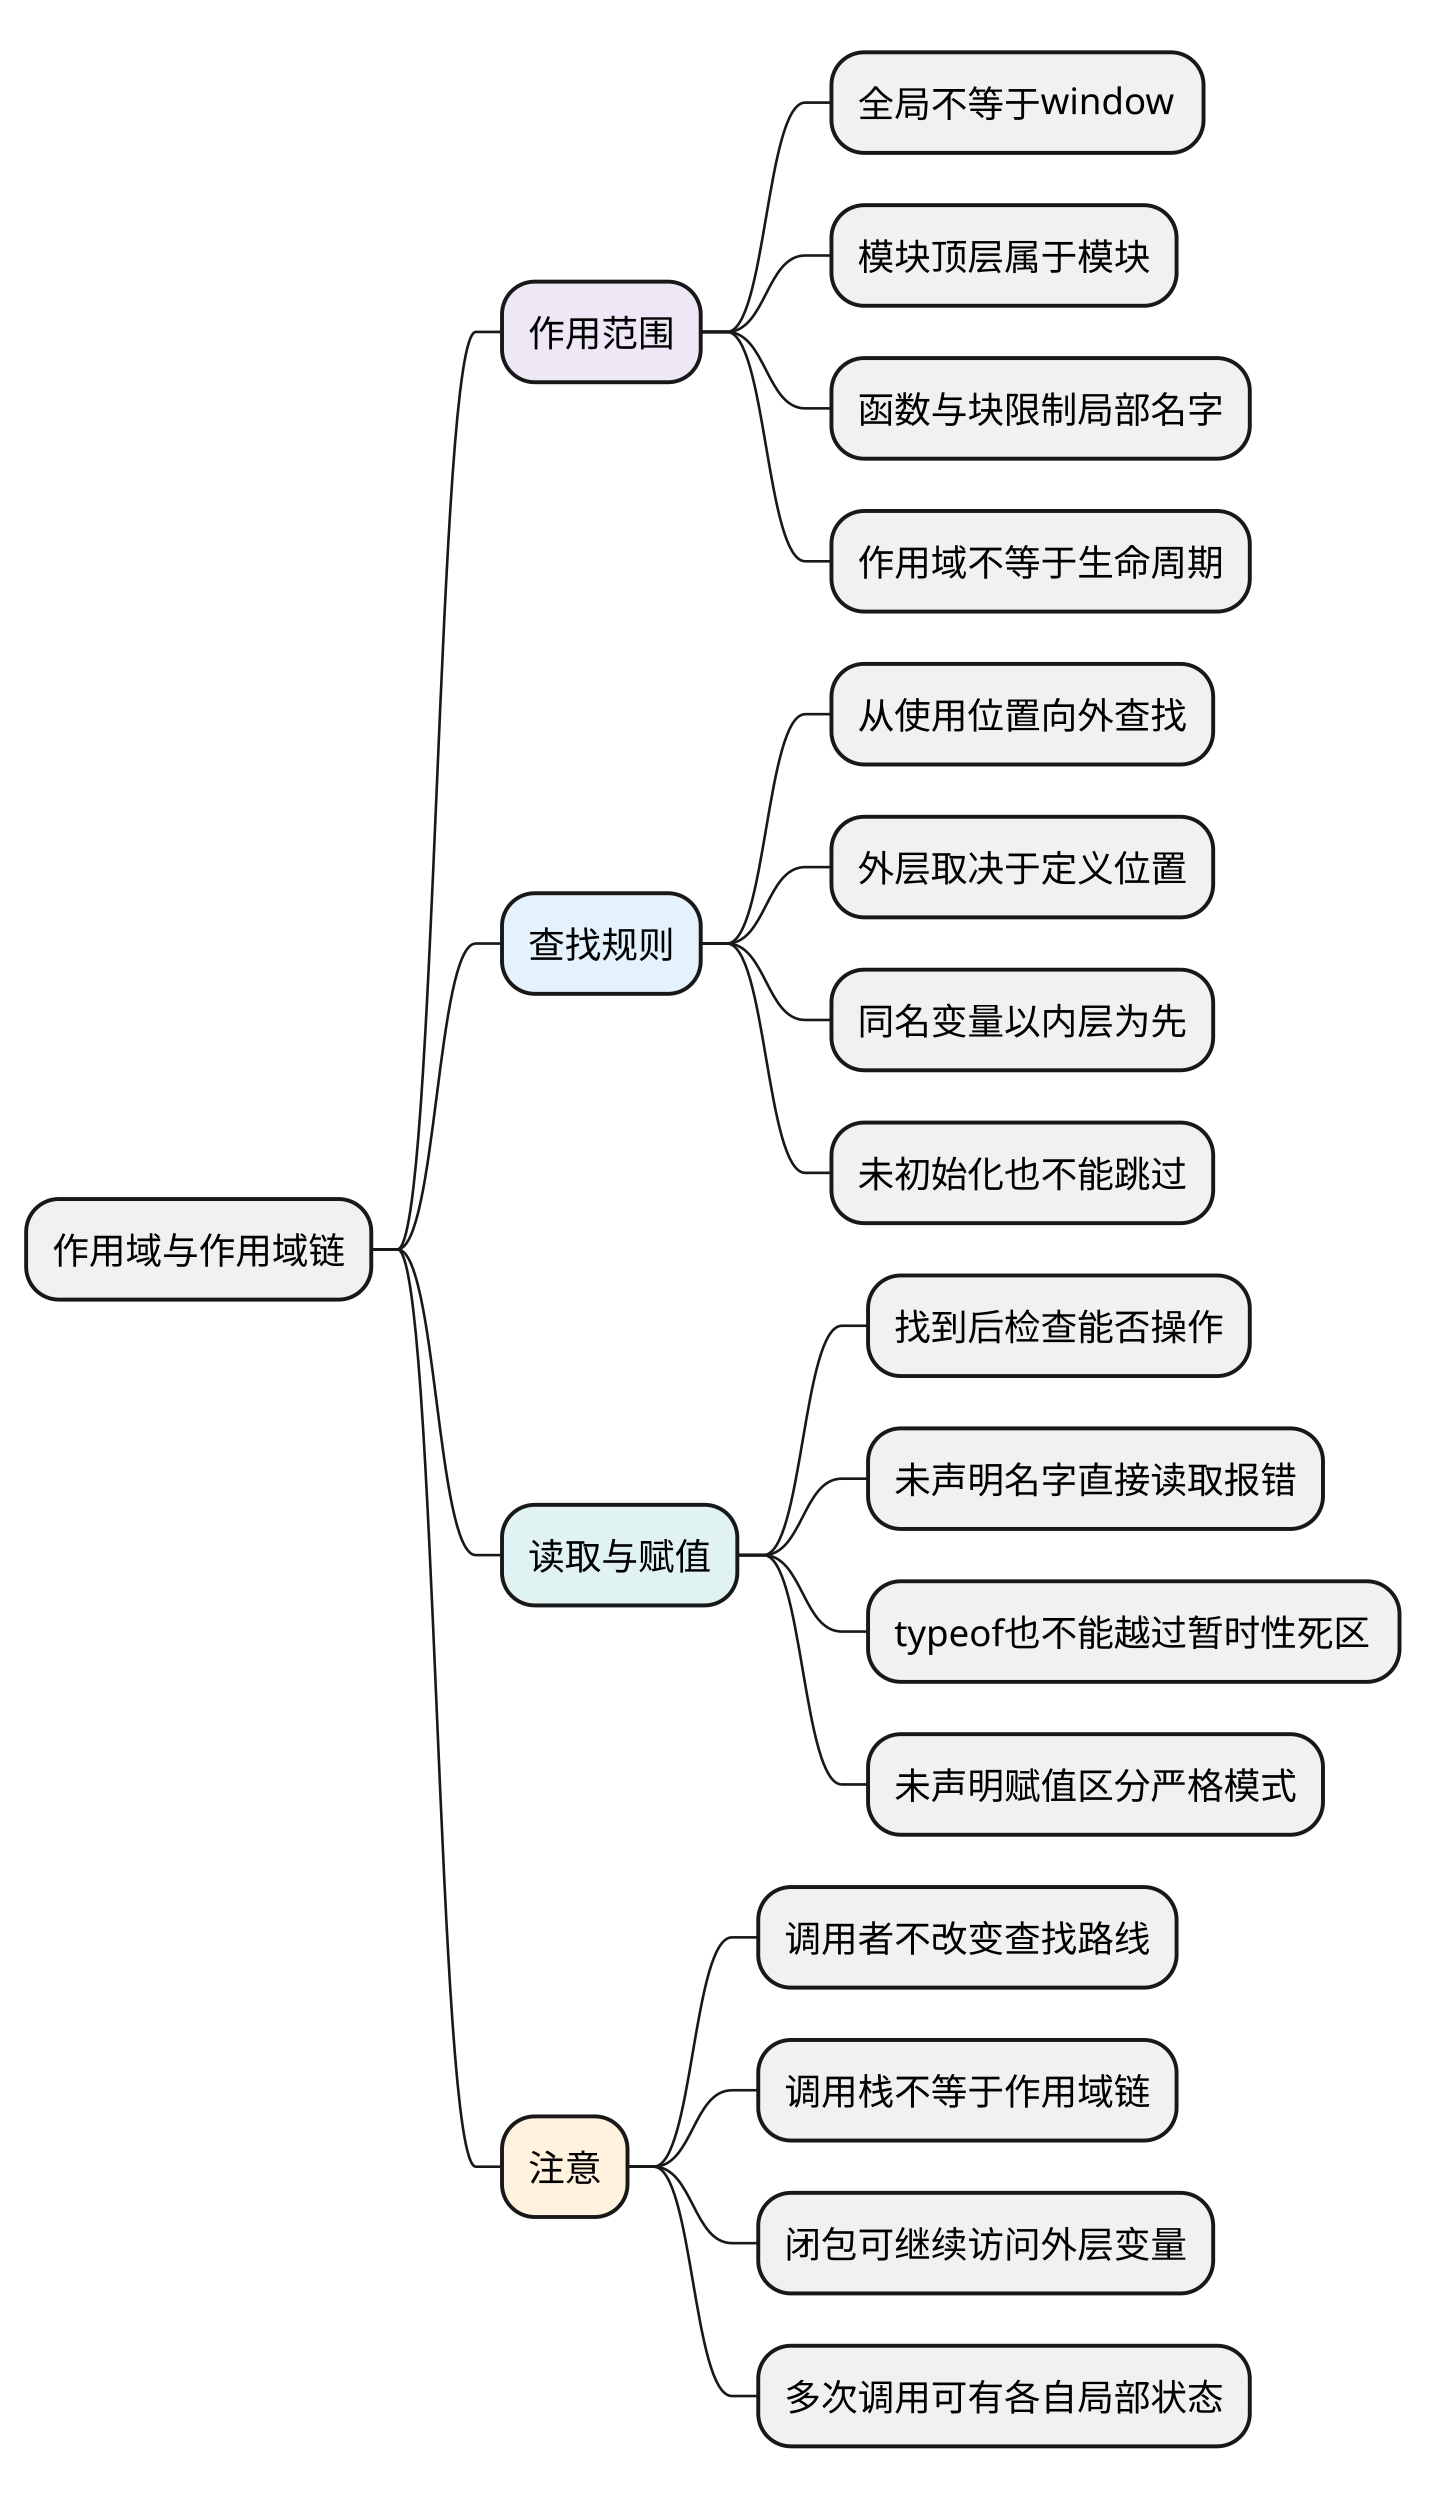
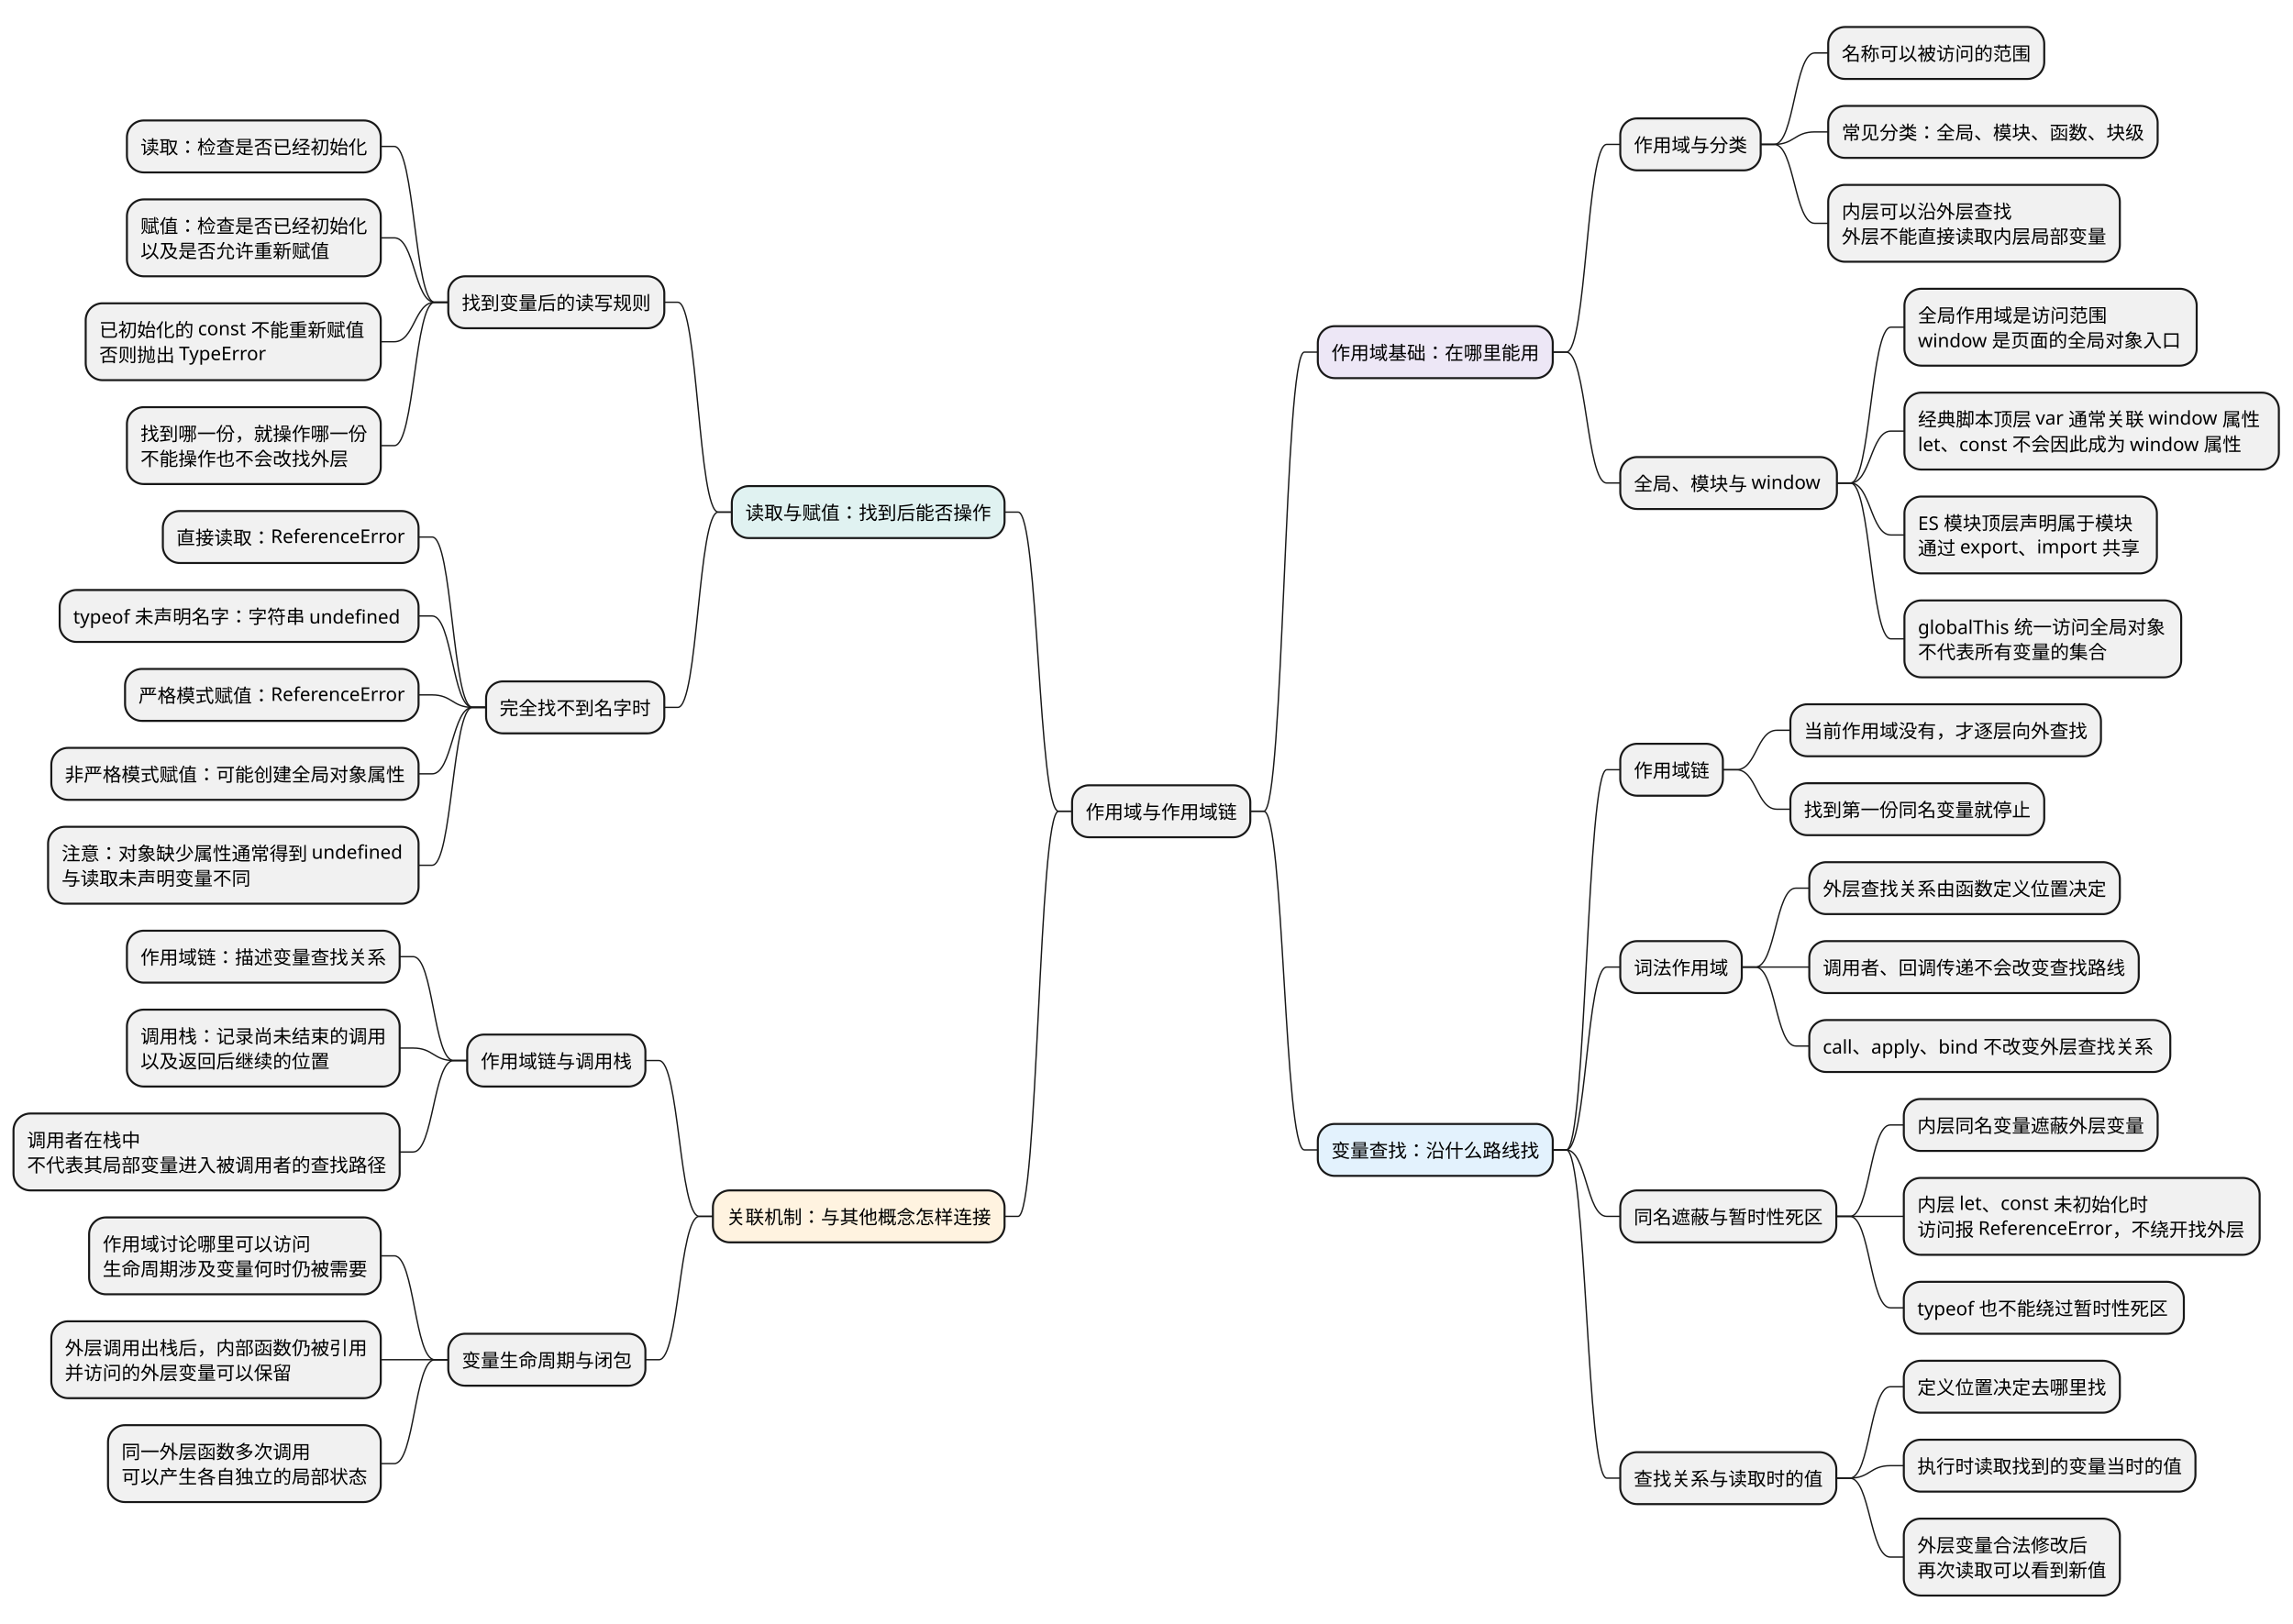
- <svg xmlns="http://www.w3.org/2000/svg" contentStyleType="text/css" data-diagram-type="MINDMAP" height="996.875px" preserveAspectRatio="none" style="width:569px;height:996px;background:#FFFFFF;" version="1.1" viewBox="0 0 569 996" width="569.792px" zoomAndPan="magnify">
+ <svg xmlns="http://www.w3.org/2000/svg" contentStyleType="text/css" data-diagram-type="MINDMAP" height="1253.125px" preserveAspectRatio="none" style="width:1769px;height:1253px;background:#FFFFFF;" version="1.1" viewBox="0 0 1769 1253" width="1769.792px" zoomAndPan="magnify">
  <defs />
  <g>
-     <rect fill="#F1F1F1" height="40.081" rx="13.021" ry="13.021" style="stroke:#181818;stroke-width:1.562;" width="137.5" x="10.417" y="477.689" />
-     <text fill="#000000" font-family="Microsoft YaHei" font-size="14.583" lengthAdjust="spacing" textLength="116.667" x="20.833" y="503.536">作用域与作用域链</text>
-     <rect fill="#EDE7F6" height="40.081" rx="13.021" ry="13.021" style="stroke:#181818;stroke-width:1.562;" width="79.167" x="200" y="112.204" />
-     <text fill="#000000" font-family="Microsoft YaHei" font-size="14.583" lengthAdjust="spacing" textLength="58.333" x="210.417" y="138.052">作用范围</text>
-     <rect fill="#F1F1F1" height="40.081" rx="13.021" ry="13.021" style="stroke:#181818;stroke-width:1.562;" width="148.245" x="331.25" y="20.833" />
-     <text fill="#000000" font-family="Microsoft YaHei" font-size="14.583" lengthAdjust="spacing" textLength="127.412" x="341.667" y="46.681">全局不等于window</text>
-     <path d="M279.167,132.245 L289.583,132.245 C305.208,132.245 305.208,40.874 320.833,40.874 L331.25,40.874" fill="none" style="stroke:#181818;stroke-width:1.042;" />
-     <rect fill="#F1F1F1" height="40.081" rx="13.021" ry="13.021" style="stroke:#181818;stroke-width:1.562;" width="137.5" x="331.25" y="81.747" />
-     <text fill="#000000" font-family="Microsoft YaHei" font-size="14.583" lengthAdjust="spacing" textLength="116.667" x="341.667" y="107.595">模块顶层属于模块</text>
-     <path d="M279.167,132.245 L289.583,132.245 C305.208,132.245 305.208,101.788 320.833,101.788 L331.25,101.788" fill="none" style="stroke:#181818;stroke-width:1.042;" />
-     <rect fill="#F1F1F1" height="40.081" rx="13.021" ry="13.021" style="stroke:#181818;stroke-width:1.562;" width="166.667" x="331.25" y="142.661" />
-     <text fill="#000000" font-family="Microsoft YaHei" font-size="14.583" lengthAdjust="spacing" textLength="145.833" x="341.667" y="168.509">函数与块限制局部名字</text>
-     <path d="M279.167,132.245 L289.583,132.245 C305.208,132.245 305.208,162.702 320.833,162.702 L331.25,162.702" fill="none" style="stroke:#181818;stroke-width:1.042;" />
-     <rect fill="#F1F1F1" height="40.081" rx="13.021" ry="13.021" style="stroke:#181818;stroke-width:1.562;" width="166.667" x="331.25" y="203.576" />
-     <text fill="#000000" font-family="Microsoft YaHei" font-size="14.583" lengthAdjust="spacing" textLength="145.833" x="341.667" y="229.423">作用域不等于生命周期</text>
-     <path d="M279.167,132.245 L289.583,132.245 C305.208,132.245 305.208,223.616 320.833,223.616 L331.25,223.616" fill="none" style="stroke:#181818;stroke-width:1.042;" />
-     <path d="M147.917,497.729 L158.333,497.729 C173.958,497.729 173.958,132.245 189.583,132.245 L200,132.245" fill="none" style="stroke:#181818;stroke-width:1.042;" />
-     <rect fill="#E3F2FD" height="40.081" rx="13.021" ry="13.021" style="stroke:#181818;stroke-width:1.562;" width="79.167" x="200" y="355.861" />
-     <text fill="#000000" font-family="Microsoft YaHei" font-size="14.583" lengthAdjust="spacing" textLength="58.333" x="210.417" y="381.708">查找规则</text>
-     <rect fill="#F1F1F1" height="40.081" rx="13.021" ry="13.021" style="stroke:#181818;stroke-width:1.562;" width="152.083" x="331.25" y="264.49" />
-     <text fill="#000000" font-family="Microsoft YaHei" font-size="14.583" lengthAdjust="spacing" textLength="131.25" x="341.667" y="290.337">从使用位置向外查找</text>
-     <path d="M279.167,375.901 L289.583,375.901 C305.208,375.901 305.208,284.53 320.833,284.53 L331.25,284.53" fill="none" style="stroke:#181818;stroke-width:1.042;" />
-     <rect fill="#F1F1F1" height="40.081" rx="13.021" ry="13.021" style="stroke:#181818;stroke-width:1.562;" width="152.083" x="331.25" y="325.404" />
-     <text fill="#000000" font-family="Microsoft YaHei" font-size="14.583" lengthAdjust="spacing" textLength="131.25" x="341.667" y="351.251">外层取决于定义位置</text>
-     <path d="M279.167,375.901 L289.583,375.901 C305.208,375.901 305.208,345.444 320.833,345.444 L331.25,345.444" fill="none" style="stroke:#181818;stroke-width:1.042;" />
-     <rect fill="#F1F1F1" height="40.081" rx="13.021" ry="13.021" style="stroke:#181818;stroke-width:1.562;" width="152.083" x="331.25" y="386.318" />
-     <text fill="#000000" font-family="Microsoft YaHei" font-size="14.583" lengthAdjust="spacing" textLength="131.25" x="341.667" y="412.165">同名变量以内层为先</text>
-     <path d="M279.167,375.901 L289.583,375.901 C305.208,375.901 305.208,406.358 320.833,406.358 L331.25,406.358" fill="none" style="stroke:#181818;stroke-width:1.042;" />
-     <rect fill="#F1F1F1" height="40.081" rx="13.021" ry="13.021" style="stroke:#181818;stroke-width:1.562;" width="152.083" x="331.25" y="447.232" />
-     <text fill="#000000" font-family="Microsoft YaHei" font-size="14.583" lengthAdjust="spacing" textLength="131.25" x="341.667" y="473.079">未初始化也不能跳过</text>
-     <path d="M279.167,375.901 L289.583,375.901 C305.208,375.901 305.208,467.272 320.833,467.272 L331.25,467.272" fill="none" style="stroke:#181818;stroke-width:1.042;" />
-     <path d="M147.917,497.729 L158.333,497.729 C173.958,497.729 173.958,375.901 189.583,375.901 L200,375.901" fill="none" style="stroke:#181818;stroke-width:1.042;" />
-     <rect fill="#E0F2F1" height="40.081" rx="13.021" ry="13.021" style="stroke:#181818;stroke-width:1.562;" width="93.75" x="200" y="599.517" />
-     <text fill="#000000" font-family="Microsoft YaHei" font-size="14.583" lengthAdjust="spacing" textLength="72.917" x="210.417" y="625.365">读取与赋值</text>
-     <rect fill="#F1F1F1" height="40.081" rx="13.021" ry="13.021" style="stroke:#181818;stroke-width:1.562;" width="152.083" x="345.833" y="508.146" />
-     <text fill="#000000" font-family="Microsoft YaHei" font-size="14.583" lengthAdjust="spacing" textLength="131.25" x="356.25" y="533.994">找到后检查能否操作</text>
-     <path d="M293.75,619.558 L304.167,619.558 C319.792,619.558 319.792,528.187 335.417,528.187 L345.833,528.187" fill="none" style="stroke:#181818;stroke-width:1.042;" />
-     <rect fill="#F1F1F1" height="40.081" rx="13.021" ry="13.021" style="stroke:#181818;stroke-width:1.562;" width="181.25" x="345.833" y="569.06" />
-     <text fill="#000000" font-family="Microsoft YaHei" font-size="14.583" lengthAdjust="spacing" textLength="160.417" x="356.25" y="594.908">未声明名字直接读取报错</text>
-     <path d="M293.75,619.558 L304.167,619.558 C319.792,619.558 319.792,589.101 335.417,589.101 L345.833,589.101" fill="none" style="stroke:#181818;stroke-width:1.042;" />
-     <rect fill="#F1F1F1" height="40.081" rx="13.021" ry="13.021" style="stroke:#181818;stroke-width:1.562;" width="211.734" x="345.833" y="629.974" />
-     <text fill="#000000" font-family="Microsoft YaHei" font-size="14.583" lengthAdjust="spacing" textLength="190.901" x="356.25" y="655.822">typeof也不能越过暂时性死区</text>
-     <path d="M293.75,619.558 L304.167,619.558 C319.792,619.558 319.792,650.015 335.417,650.015 L345.833,650.015" fill="none" style="stroke:#181818;stroke-width:1.042;" />
-     <rect fill="#F1F1F1" height="40.081" rx="13.021" ry="13.021" style="stroke:#181818;stroke-width:1.562;" width="181.25" x="345.833" y="690.889" />
-     <text fill="#000000" font-family="Microsoft YaHei" font-size="14.583" lengthAdjust="spacing" textLength="160.417" x="356.25" y="716.736">未声明赋值区分严格模式</text>
-     <path d="M293.75,619.558 L304.167,619.558 C319.792,619.558 319.792,710.929 335.417,710.929 L345.833,710.929" fill="none" style="stroke:#181818;stroke-width:1.042;" />
-     <path d="M147.917,497.729 L158.333,497.729 C173.958,497.729 173.958,619.558 189.583,619.558 L200,619.558" fill="none" style="stroke:#181818;stroke-width:1.042;" />
-     <rect fill="#FFF3E0" height="40.081" rx="13.021" ry="13.021" style="stroke:#181818;stroke-width:1.562;" width="50" x="200" y="843.174" />
-     <text fill="#000000" font-family="Microsoft YaHei" font-size="14.583" lengthAdjust="spacing" textLength="29.167" x="210.417" y="869.021">注意</text>
-     <rect fill="#F1F1F1" height="40.081" rx="13.021" ry="13.021" style="stroke:#181818;stroke-width:1.562;" width="166.667" x="302.083" y="751.803" />
-     <text fill="#000000" font-family="Microsoft YaHei" font-size="14.583" lengthAdjust="spacing" textLength="145.833" x="312.5" y="777.65">调用者不改变查找路线</text>
-     <path d="M250,863.214 L260.417,863.214 C276.042,863.214 276.042,771.843 291.667,771.843 L302.083,771.843" fill="none" style="stroke:#181818;stroke-width:1.042;" />
-     <rect fill="#F1F1F1" height="40.081" rx="13.021" ry="13.021" style="stroke:#181818;stroke-width:1.562;" width="166.667" x="302.083" y="812.717" />
-     <text fill="#000000" font-family="Microsoft YaHei" font-size="14.583" lengthAdjust="spacing" textLength="145.833" x="312.5" y="838.564">调用栈不等于作用域链</text>
-     <path d="M250,863.214 L260.417,863.214 C276.042,863.214 276.042,832.757 291.667,832.757 L302.083,832.757" fill="none" style="stroke:#181818;stroke-width:1.042;" />
-     <rect fill="#F1F1F1" height="40.081" rx="13.021" ry="13.021" style="stroke:#181818;stroke-width:1.562;" width="181.25" x="302.083" y="873.631" />
-     <text fill="#000000" font-family="Microsoft YaHei" font-size="14.583" lengthAdjust="spacing" textLength="160.417" x="312.5" y="899.478">闭包可继续访问外层变量</text>
-     <path d="M250,863.214 L260.417,863.214 C276.042,863.214 276.042,893.671 291.667,893.671 L302.083,893.671" fill="none" style="stroke:#181818;stroke-width:1.042;" />
-     <rect fill="#F1F1F1" height="40.081" rx="13.021" ry="13.021" style="stroke:#181818;stroke-width:1.562;" width="195.833" x="302.083" y="934.545" />
-     <text fill="#000000" font-family="Microsoft YaHei" font-size="14.583" lengthAdjust="spacing" textLength="175" x="312.5" y="960.392">多次调用可有各自局部状态</text>
-     <path d="M250,863.214 L260.417,863.214 C276.042,863.214 276.042,954.585 291.667,954.585 L302.083,954.585" fill="none" style="stroke:#181818;stroke-width:1.042;" />
-     <path d="M147.917,497.729 L158.333,497.729 C173.958,497.729 173.958,863.214 189.583,863.214 L200,863.214" fill="none" style="stroke:#181818;stroke-width:1.042;" />
+     <rect fill="#F1F1F1" height="40.081" rx="13.021" ry="13.021" style="stroke:#181818;stroke-width:1.562;" width="137.5" x="827.083" y="605.969" />
+     <text fill="#000000" font-family="Microsoft YaHei" font-size="14.583" lengthAdjust="spacing" textLength="116.667" x="837.5" y="631.817">作用域与作用域链</text>
+     <rect fill="#EDE7F6" height="40.081" rx="13.021" ry="13.021" style="stroke:#181818;stroke-width:1.562;" width="181.25" x="1016.667" y="251.694" />
+     <text fill="#000000" font-family="Microsoft YaHei" font-size="14.583" lengthAdjust="spacing" textLength="160.417" x="1027.083" y="277.542">作用域基础：在哪里能用</text>
+     <rect fill="#F1F1F1" height="40.081" rx="13.021" ry="13.021" style="stroke:#181818;stroke-width:1.562;" width="108.333" x="1250" y="91.371" />
+     <text fill="#000000" font-family="Microsoft YaHei" font-size="14.583" lengthAdjust="spacing" textLength="87.5" x="1260.417" y="117.219">作用域与分类</text>
+     <rect fill="#F1F1F1" height="40.081" rx="13.021" ry="13.021" style="stroke:#181818;stroke-width:1.562;" width="166.667" x="1410.417" y="20.833" />
+     <text fill="#000000" font-family="Microsoft YaHei" font-size="14.583" lengthAdjust="spacing" textLength="145.833" x="1420.833" y="46.681">名称可以被访问的范围</text>
+     <path d="M1358.333,111.412 L1368.75,111.412 C1384.375,111.412 1384.375,40.874 1400,40.874 L1410.417,40.874" fill="none" style="stroke:#181818;stroke-width:1.042;" />
+     <rect fill="#F1F1F1" height="40.081" rx="13.021" ry="13.021" style="stroke:#181818;stroke-width:1.562;" width="254.167" x="1410.417" y="81.747" />
+     <text fill="#000000" font-family="Microsoft YaHei" font-size="14.583" lengthAdjust="spacing" textLength="233.333" x="1420.833" y="107.595">常见分类：全局、模块、函数、块级</text>
+     <path d="M1358.333,111.412 L1368.75,111.412 C1384.375,111.412 1384.375,101.788 1400,101.788 L1410.417,101.788" fill="none" style="stroke:#181818;stroke-width:1.042;" />
+     <rect fill="#F1F1F1" height="59.328" rx="13.021" ry="13.021" style="stroke:#181818;stroke-width:1.562;" width="225" x="1410.417" y="142.661" />
+     <text fill="#000000" font-family="Microsoft YaHei" font-size="14.583" lengthAdjust="spacing" textLength="131.25" x="1420.833" y="168.509">内层可以沿外层查找</text>
+     <text fill="#000000" font-family="Microsoft YaHei" font-size="14.583" lengthAdjust="spacing" textLength="204.167" x="1420.833" y="187.756">外层不能直接读取内层局部变量</text>
+     <path d="M1358.333,111.412 L1368.75,111.412 C1384.375,111.412 1384.375,172.326 1400,172.326 L1410.417,172.326" fill="none" style="stroke:#181818;stroke-width:1.042;" />
+     <path d="M1197.917,271.735 L1208.333,271.735 C1223.958,271.735 1223.958,111.412 1239.583,111.412 L1250,111.412" fill="none" style="stroke:#181818;stroke-width:1.042;" />
+     <rect fill="#F1F1F1" height="40.081" rx="13.021" ry="13.021" style="stroke:#181818;stroke-width:1.562;" width="167.144" x="1250" y="352.689" />
+     <text fill="#000000" font-family="Microsoft YaHei" font-size="14.583" lengthAdjust="spacing" textLength="146.31" x="1260.417" y="378.536">全局、模块与 window</text>
+     <rect fill="#F1F1F1" height="59.328" rx="13.021" ry="13.021" style="stroke:#181818;stroke-width:1.562;" width="225.477" x="1469.227" y="222.823" />
+     <text fill="#000000" font-family="Microsoft YaHei" font-size="14.583" lengthAdjust="spacing" textLength="145.833" x="1479.644" y="248.671">全局作用域是访问范围</text>
+     <text fill="#000000" font-family="Microsoft YaHei" font-size="14.583" lengthAdjust="spacing" textLength="204.644" x="1479.644" y="267.918">window 是页面的全局对象入口</text>
+     <path d="M1417.144,372.729 L1427.56,372.729 C1443.185,372.729 1443.185,252.487 1458.81,252.487 L1469.227,252.487" fill="none" style="stroke:#181818;stroke-width:1.042;" />
+     <rect fill="#F1F1F1" height="59.328" rx="13.021" ry="13.021" style="stroke:#181818;stroke-width:1.562;" width="288.873" x="1469.227" y="302.985" />
+     <text fill="#000000" font-family="Microsoft YaHei" font-size="14.583" lengthAdjust="spacing" textLength="268.04" x="1479.644" y="328.832">经典脚本顶层 var 通常关联 window 属性</text>
+     <text fill="#000000" font-family="Microsoft YaHei" font-size="14.583" lengthAdjust="spacing" textLength="254.033" x="1479.644" y="348.079">let、const 不会因此成为 window 属性</text>
+     <path d="M1417.144,372.729 L1427.56,372.729 C1443.185,372.729 1443.185,332.649 1458.81,332.649 L1469.227,332.649" fill="none" style="stroke:#181818;stroke-width:1.042;" />
+     <rect fill="#F1F1F1" height="59.328" rx="13.021" ry="13.021" style="stroke:#181818;stroke-width:1.562;" width="194.765" x="1469.227" y="383.146" />
+     <text fill="#000000" font-family="Microsoft YaHei" font-size="14.583" lengthAdjust="spacing" textLength="166.583" x="1479.644" y="408.993">ES 模块顶层声明属于模块</text>
+     <text fill="#000000" font-family="Microsoft YaHei" font-size="14.583" lengthAdjust="spacing" textLength="173.932" x="1479.644" y="428.241">通过 export、import 共享</text>
+     <path d="M1417.144,372.729 L1427.56,372.729 C1443.185,372.729 1443.185,412.81 1458.81,412.81 L1469.227,412.81" fill="none" style="stroke:#181818;stroke-width:1.042;" />
+     <rect fill="#F1F1F1" height="59.328" rx="13.021" ry="13.021" style="stroke:#181818;stroke-width:1.562;" width="213.521" x="1469.227" y="463.308" />
+     <text fill="#000000" font-family="Microsoft YaHei" font-size="14.583" lengthAdjust="spacing" textLength="192.688" x="1479.644" y="489.155">globalThis 统一访问全局对象</text>
+     <text fill="#000000" font-family="Microsoft YaHei" font-size="14.583" lengthAdjust="spacing" textLength="145.833" x="1479.644" y="508.402">不代表所有变量的集合</text>
+     <path d="M1417.144,372.729 L1427.56,372.729 C1443.185,372.729 1443.185,492.972 1458.81,492.972 L1469.227,492.972" fill="none" style="stroke:#181818;stroke-width:1.042;" />
+     <path d="M1197.917,271.735 L1208.333,271.735 C1223.958,271.735 1223.958,372.729 1239.583,372.729 L1250,372.729" fill="none" style="stroke:#181818;stroke-width:1.042;" />
+     <path d="M964.583,626.01 L975,626.01 C990.625,626.01 990.625,271.735 1006.25,271.735 L1016.667,271.735" fill="none" style="stroke:#181818;stroke-width:1.042;" />
+     <rect fill="#E3F2FD" height="40.081" rx="13.021" ry="13.021" style="stroke:#181818;stroke-width:1.562;" width="181.25" x="1016.667" y="867.287" />
+     <text fill="#000000" font-family="Microsoft YaHei" font-size="14.583" lengthAdjust="spacing" textLength="160.417" x="1027.083" y="893.135">变量查找：沿什么路线找</text>
+     <rect fill="#F1F1F1" height="40.081" rx="13.021" ry="13.021" style="stroke:#181818;stroke-width:1.562;" width="79.167" x="1250" y="573.926" />
+     <text fill="#000000" font-family="Microsoft YaHei" font-size="14.583" lengthAdjust="spacing" textLength="58.333" x="1260.417" y="599.774">作用域链</text>
+     <rect fill="#F1F1F1" height="40.081" rx="13.021" ry="13.021" style="stroke:#181818;stroke-width:1.562;" width="239.583" x="1381.25" y="543.469" />
+     <text fill="#000000" font-family="Microsoft YaHei" font-size="14.583" lengthAdjust="spacing" textLength="218.75" x="1391.667" y="569.317">当前作用域没有，才逐层向外查找</text>
+     <path d="M1329.167,593.967 L1339.583,593.967 C1355.208,593.967 1355.208,563.51 1370.833,563.51 L1381.25,563.51" fill="none" style="stroke:#181818;stroke-width:1.042;" />
+     <rect fill="#F1F1F1" height="40.081" rx="13.021" ry="13.021" style="stroke:#181818;stroke-width:1.562;" width="195.833" x="1381.25" y="604.383" />
+     <text fill="#000000" font-family="Microsoft YaHei" font-size="14.583" lengthAdjust="spacing" textLength="175" x="1391.667" y="630.231">找到第一份同名变量就停止</text>
+     <path d="M1329.167,593.967 L1339.583,593.967 C1355.208,593.967 1355.208,624.424 1370.833,624.424 L1381.25,624.424" fill="none" style="stroke:#181818;stroke-width:1.042;" />
+     <path d="M1197.917,887.328 L1208.333,887.328 C1223.958,887.328 1223.958,593.967 1239.583,593.967 L1250,593.967" fill="none" style="stroke:#181818;stroke-width:1.042;" />
+     <rect fill="#F1F1F1" height="40.081" rx="13.021" ry="13.021" style="stroke:#181818;stroke-width:1.562;" width="93.75" x="1250" y="726.212" />
+     <text fill="#000000" font-family="Microsoft YaHei" font-size="14.583" lengthAdjust="spacing" textLength="72.917" x="1260.417" y="752.059">词法作用域</text>
+     <rect fill="#F1F1F1" height="40.081" rx="13.021" ry="13.021" style="stroke:#181818;stroke-width:1.562;" width="239.583" x="1395.833" y="665.297" />
+     <text fill="#000000" font-family="Microsoft YaHei" font-size="14.583" lengthAdjust="spacing" textLength="218.75" x="1406.25" y="691.145">外层查找关系由函数定义位置决定</text>
+     <path d="M1343.75,746.252 L1354.167,746.252 C1369.792,746.252 1369.792,685.338 1385.417,685.338 L1395.833,685.338" fill="none" style="stroke:#181818;stroke-width:1.042;" />
+     <rect fill="#F1F1F1" height="40.081" rx="13.021" ry="13.021" style="stroke:#181818;stroke-width:1.562;" width="254.167" x="1395.833" y="726.212" />
+     <text fill="#000000" font-family="Microsoft YaHei" font-size="14.583" lengthAdjust="spacing" textLength="233.333" x="1406.25" y="752.059">调用者、回调传递不会改变查找路线</text>
+     <path d="M1343.75,746.252 L1354.167,746.252 C1369.792,746.252 1369.792,746.252 1385.417,746.252 L1395.833,746.252" fill="none" style="stroke:#181818;stroke-width:1.042;" />
+     <rect fill="#F1F1F1" height="40.081" rx="13.021" ry="13.021" style="stroke:#181818;stroke-width:1.562;" width="278.498" x="1395.833" y="787.126" />
+     <text fill="#000000" font-family="Microsoft YaHei" font-size="14.583" lengthAdjust="spacing" textLength="257.665" x="1406.25" y="812.973">call、apply、bind 不改变外层查找关系</text>
+     <path d="M1343.75,746.252 L1354.167,746.252 C1369.792,746.252 1369.792,807.166 1385.417,807.166 L1395.833,807.166" fill="none" style="stroke:#181818;stroke-width:1.042;" />
+     <path d="M1197.917,887.328 L1208.333,887.328 C1223.958,887.328 1223.958,746.252 1239.583,746.252 L1250,746.252" fill="none" style="stroke:#181818;stroke-width:1.042;" />
+     <rect fill="#F1F1F1" height="40.081" rx="13.021" ry="13.021" style="stroke:#181818;stroke-width:1.562;" width="166.667" x="1250" y="918.578" />
+     <text fill="#000000" font-family="Microsoft YaHei" font-size="14.583" lengthAdjust="spacing" textLength="145.833" x="1260.417" y="944.425">同名遮蔽与暂时性死区</text>
+     <rect fill="#F1F1F1" height="40.081" rx="13.021" ry="13.021" style="stroke:#181818;stroke-width:1.562;" width="195.833" x="1468.75" y="848.04" />
+     <text fill="#000000" font-family="Microsoft YaHei" font-size="14.583" lengthAdjust="spacing" textLength="175" x="1479.167" y="873.887">内层同名变量遮蔽外层变量</text>
+     <path d="M1416.667,938.618 L1427.083,938.618 C1442.708,938.618 1442.708,868.08 1458.333,868.08 L1468.75,868.08" fill="none" style="stroke:#181818;stroke-width:1.042;" />
+     <rect fill="#F1F1F1" height="59.328" rx="13.021" ry="13.021" style="stroke:#181818;stroke-width:1.562;" width="274.518" x="1468.75" y="908.954" />
+     <text fill="#000000" font-family="Microsoft YaHei" font-size="14.583" lengthAdjust="spacing" textLength="180.64" x="1479.167" y="934.801">内层 let、const 未初始化时</text>
+     <text fill="#000000" font-family="Microsoft YaHei" font-size="14.583" lengthAdjust="spacing" textLength="253.685" x="1479.167" y="954.049">访问报 ReferenceError，不绕开找外层</text>
+     <path d="M1416.667,938.618 L1427.083,938.618 C1442.708,938.618 1442.708,938.618 1458.333,938.618 L1468.75,938.618" fill="none" style="stroke:#181818;stroke-width:1.042;" />
+     <rect fill="#F1F1F1" height="40.081" rx="13.021" ry="13.021" style="stroke:#181818;stroke-width:1.562;" width="216.049" x="1468.75" y="989.115" />
+     <text fill="#000000" font-family="Microsoft YaHei" font-size="14.583" lengthAdjust="spacing" textLength="195.216" x="1479.167" y="1014.963">typeof 也不能绕过暂时性死区</text>
+     <path d="M1416.667,938.618 L1427.083,938.618 C1442.708,938.618 1442.708,1009.156 1458.333,1009.156 L1468.75,1009.156" fill="none" style="stroke:#181818;stroke-width:1.042;" />
+     <path d="M1197.917,887.328 L1208.333,887.328 C1223.958,887.328 1223.958,938.618 1239.583,938.618 L1250,938.618" fill="none" style="stroke:#181818;stroke-width:1.042;" />
+     <rect fill="#F1F1F1" height="40.081" rx="13.021" ry="13.021" style="stroke:#181818;stroke-width:1.562;" width="166.667" x="1250" y="1120.567" />
+     <text fill="#000000" font-family="Microsoft YaHei" font-size="14.583" lengthAdjust="spacing" textLength="145.833" x="1260.417" y="1146.415">查找关系与读取时的值</text>
+     <rect fill="#F1F1F1" height="40.081" rx="13.021" ry="13.021" style="stroke:#181818;stroke-width:1.562;" width="166.667" x="1468.75" y="1050.03" />
+     <text fill="#000000" font-family="Microsoft YaHei" font-size="14.583" lengthAdjust="spacing" textLength="145.833" x="1479.167" y="1075.877">定义位置决定去哪里找</text>
+     <path d="M1416.667,1140.608 L1427.083,1140.608 C1442.708,1140.608 1442.708,1070.07 1458.333,1070.07 L1468.75,1070.07" fill="none" style="stroke:#181818;stroke-width:1.042;" />
+     <rect fill="#F1F1F1" height="40.081" rx="13.021" ry="13.021" style="stroke:#181818;stroke-width:1.562;" width="225" x="1468.75" y="1110.944" />
+     <text fill="#000000" font-family="Microsoft YaHei" font-size="14.583" lengthAdjust="spacing" textLength="204.167" x="1479.167" y="1136.791">执行时读取找到的变量当时的值</text>
+     <path d="M1416.667,1140.608 L1427.083,1140.608 C1442.708,1140.608 1442.708,1130.984 1458.333,1130.984 L1468.75,1130.984" fill="none" style="stroke:#181818;stroke-width:1.042;" />
+     <rect fill="#F1F1F1" height="59.328" rx="13.021" ry="13.021" style="stroke:#181818;stroke-width:1.562;" width="166.667" x="1468.75" y="1171.858" />
+     <text fill="#000000" font-family="Microsoft YaHei" font-size="14.583" lengthAdjust="spacing" textLength="131.25" x="1479.167" y="1197.705">外层变量合法修改后</text>
+     <text fill="#000000" font-family="Microsoft YaHei" font-size="14.583" lengthAdjust="spacing" textLength="145.833" x="1479.167" y="1216.953">再次读取可以看到新值</text>
+     <path d="M1416.667,1140.608 L1427.083,1140.608 C1442.708,1140.608 1442.708,1201.522 1458.333,1201.522 L1468.75,1201.522" fill="none" style="stroke:#181818;stroke-width:1.042;" />
+     <path d="M1197.917,887.328 L1208.333,887.328 C1223.958,887.328 1223.958,1140.608 1239.583,1140.608 L1250,1140.608" fill="none" style="stroke:#181818;stroke-width:1.042;" />
+     <path d="M964.583,626.01 L975,626.01 C990.625,626.01 990.625,887.328 1006.25,887.328 L1016.667,887.328" fill="none" style="stroke:#181818;stroke-width:1.042;" />
+     <rect fill="#E0F2F1" height="40.081" rx="13.021" ry="13.021" style="stroke:#181818;stroke-width:1.562;" width="210.417" x="564.583" y="375.108" />
+     <text fill="#000000" font-family="Microsoft YaHei" font-size="14.583" lengthAdjust="spacing" textLength="189.583" x="575" y="400.956">读取与赋值：找到后能否操作</text>
+     <rect fill="#F1F1F1" height="40.081" rx="13.021" ry="13.021" style="stroke:#181818;stroke-width:1.562;" width="166.667" x="345.833" y="213.199" />
+     <text fill="#000000" font-family="Microsoft YaHei" font-size="14.583" lengthAdjust="spacing" textLength="145.833" x="356.25" y="239.047">找到变量后的读写规则</text>
+     <rect fill="#F1F1F1" height="40.081" rx="13.021" ry="13.021" style="stroke:#181818;stroke-width:1.562;" width="195.833" x="97.917" y="92.957" />
+     <text fill="#000000" font-family="Microsoft YaHei" font-size="14.583" lengthAdjust="spacing" textLength="175" x="108.333" y="118.804">读取：检查是否已经初始化</text>
+     <path d="M345.833,233.24 L335.417,233.24 C319.792,233.24 319.792,112.997 304.167,112.997 L293.75,112.997" fill="none" style="stroke:#181818;stroke-width:1.042;" />
+     <rect fill="#F1F1F1" height="59.328" rx="13.021" ry="13.021" style="stroke:#181818;stroke-width:1.562;" width="195.833" x="97.917" y="153.871" />
+     <text fill="#000000" font-family="Microsoft YaHei" font-size="14.583" lengthAdjust="spacing" textLength="175" x="108.333" y="179.719">赋值：检查是否已经初始化</text>
+     <text fill="#000000" font-family="Microsoft YaHei" font-size="14.583" lengthAdjust="spacing" textLength="145.833" x="108.333" y="198.966">以及是否允许重新赋值</text>
+     <path d="M345.833,233.24 L335.417,233.24 C319.792,233.24 319.792,183.535 304.167,183.535 L293.75,183.535" fill="none" style="stroke:#181818;stroke-width:1.042;" />
+     <rect fill="#F1F1F1" height="59.328" rx="13.021" ry="13.021" style="stroke:#181818;stroke-width:1.562;" width="227.635" x="66.115" y="234.033" />
+     <text fill="#000000" font-family="Microsoft YaHei" font-size="14.583" lengthAdjust="spacing" textLength="206.801" x="76.532" y="259.88">已初始化的 const 不能重新赋值</text>
+     <text fill="#000000" font-family="Microsoft YaHei" font-size="14.583" lengthAdjust="spacing" textLength="130.31" x="76.532" y="279.127">否则抛出 TypeError</text>
+     <path d="M345.833,233.24 L335.417,233.24 C319.792,233.24 319.792,263.697 304.167,263.697 L293.75,263.697" fill="none" style="stroke:#181818;stroke-width:1.042;" />
+     <rect fill="#F1F1F1" height="59.328" rx="13.021" ry="13.021" style="stroke:#181818;stroke-width:1.562;" width="195.833" x="97.917" y="314.194" />
+     <text fill="#000000" font-family="Microsoft YaHei" font-size="14.583" lengthAdjust="spacing" textLength="175" x="108.333" y="340.042">找到哪一份，就操作哪一份</text>
+     <text fill="#000000" font-family="Microsoft YaHei" font-size="14.583" lengthAdjust="spacing" textLength="160.417" x="108.333" y="359.289">不能操作也不会改找外层</text>
+     <path d="M345.833,233.24 L335.417,233.24 C319.792,233.24 319.792,343.858 304.167,343.858 L293.75,343.858" fill="none" style="stroke:#181818;stroke-width:1.042;" />
+     <path d="M564.583,395.149 L554.167,395.149 C538.542,395.149 538.542,233.24 522.917,233.24 L512.5,233.24" fill="none" style="stroke:#181818;stroke-width:1.042;" />
+     <rect fill="#F1F1F1" height="40.081" rx="13.021" ry="13.021" style="stroke:#181818;stroke-width:1.562;" width="137.5" x="375" y="525.808" />
+     <text fill="#000000" font-family="Microsoft YaHei" font-size="14.583" lengthAdjust="spacing" textLength="116.667" x="385.417" y="551.655">完全找不到名字时</text>
+     <rect fill="#F1F1F1" height="40.081" rx="13.021" ry="13.021" style="stroke:#181818;stroke-width:1.562;" width="197.286" x="125.631" y="394.356" />
+     <text fill="#000000" font-family="Microsoft YaHei" font-size="14.583" lengthAdjust="spacing" textLength="176.453" x="136.047" y="420.203">直接读取：ReferenceError</text>
+     <path d="M375,545.848 L364.583,545.848 C348.958,545.848 348.958,414.396 333.333,414.396 L322.917,414.396" fill="none" style="stroke:#181818;stroke-width:1.042;" />
+     <rect fill="#F1F1F1" height="40.081" rx="13.021" ry="13.021" style="stroke:#181818;stroke-width:1.562;" width="276.882" x="46.035" y="455.27" />
+     <text fill="#000000" font-family="Microsoft YaHei" font-size="14.583" lengthAdjust="spacing" textLength="256.049" x="56.451" y="481.117">typeof 未声明名字：字符串 undefined</text>
+     <path d="M375,545.848 L364.583,545.848 C348.958,545.848 348.958,475.31 333.333,475.31 L322.917,475.31" fill="none" style="stroke:#181818;stroke-width:1.042;" />
+     <rect fill="#F1F1F1" height="40.081" rx="13.021" ry="13.021" style="stroke:#181818;stroke-width:1.562;" width="226.453" x="96.464" y="516.184" />
+     <text fill="#000000" font-family="Microsoft YaHei" font-size="14.583" lengthAdjust="spacing" textLength="205.619" x="106.881" y="542.031">严格模式赋值：ReferenceError</text>
+     <path d="M375,545.848 L364.583,545.848 C348.958,545.848 348.958,536.224 333.333,536.224 L322.917,536.224" fill="none" style="stroke:#181818;stroke-width:1.042;" />
+     <rect fill="#F1F1F1" height="40.081" rx="13.021" ry="13.021" style="stroke:#181818;stroke-width:1.562;" width="283.333" x="39.583" y="577.098" />
+     <text fill="#000000" font-family="Microsoft YaHei" font-size="14.583" lengthAdjust="spacing" textLength="262.5" x="50" y="602.946">非严格模式赋值：可能创建全局对象属性</text>
+     <path d="M375,545.848 L364.583,545.848 C348.958,545.848 348.958,597.139 333.333,597.139 L322.917,597.139" fill="none" style="stroke:#181818;stroke-width:1.042;" />
+     <rect fill="#F1F1F1" height="59.328" rx="13.021" ry="13.021" style="stroke:#181818;stroke-width:1.562;" width="285.833" x="37.084" y="638.012" />
+     <text fill="#000000" font-family="Microsoft YaHei" font-size="14.583" lengthAdjust="spacing" textLength="264.999" x="47.501" y="663.86">注意：对象缺少属性通常得到 undefined</text>
+     <text fill="#000000" font-family="Microsoft YaHei" font-size="14.583" lengthAdjust="spacing" textLength="145.833" x="47.501" y="683.107">与读取未声明变量不同</text>
+     <path d="M375,545.848 L364.583,545.848 C348.958,545.848 348.958,667.676 333.333,667.676 L322.917,667.676" fill="none" style="stroke:#181818;stroke-width:1.042;" />
+     <path d="M564.583,395.149 L554.167,395.149 C538.542,395.149 538.542,545.848 522.917,545.848 L512.5,545.848" fill="none" style="stroke:#181818;stroke-width:1.042;" />
+     <path d="M827.083,626.01 L816.667,626.01 C801.042,626.01 801.042,395.149 785.417,395.149 L775,395.149" fill="none" style="stroke:#181818;stroke-width:1.042;" />
+     <rect fill="#FFF3E0" height="40.081" rx="13.021" ry="13.021" style="stroke:#181818;stroke-width:1.562;" width="225" x="550" y="918.578" />
+     <text fill="#000000" font-family="Microsoft YaHei" font-size="14.583" lengthAdjust="spacing" textLength="204.167" x="560.417" y="944.425">关联机制：与其他概念怎样连接</text>
+     <rect fill="#F1F1F1" height="40.081" rx="13.021" ry="13.021" style="stroke:#181818;stroke-width:1.562;" width="137.5" x="360.417" y="798.335" />
+     <text fill="#000000" font-family="Microsoft YaHei" font-size="14.583" lengthAdjust="spacing" textLength="116.667" x="370.833" y="824.183">作用域链与调用栈</text>
+     <rect fill="#F1F1F1" height="40.081" rx="13.021" ry="13.021" style="stroke:#181818;stroke-width:1.562;" width="210.417" x="97.917" y="718.174" />
+     <text fill="#000000" font-family="Microsoft YaHei" font-size="14.583" lengthAdjust="spacing" textLength="189.583" x="108.333" y="744.021">作用域链：描述变量查找关系</text>
+     <path d="M360.417,818.376 L350,818.376 C334.375,818.376 334.375,738.214 318.75,738.214 L308.333,738.214" fill="none" style="stroke:#181818;stroke-width:1.042;" />
+     <rect fill="#F1F1F1" height="59.328" rx="13.021" ry="13.021" style="stroke:#181818;stroke-width:1.562;" width="210.417" x="97.917" y="779.088" />
+     <text fill="#000000" font-family="Microsoft YaHei" font-size="14.583" lengthAdjust="spacing" textLength="189.583" x="108.333" y="804.935">调用栈：记录尚未结束的调用</text>
+     <text fill="#000000" font-family="Microsoft YaHei" font-size="14.583" lengthAdjust="spacing" textLength="145.833" x="108.333" y="824.183">以及返回后继续的位置</text>
+     <path d="M360.417,818.376 L350,818.376 C334.375,818.376 334.375,808.752 318.75,808.752 L308.333,808.752" fill="none" style="stroke:#181818;stroke-width:1.042;" />
+     <rect fill="#F1F1F1" height="59.328" rx="13.021" ry="13.021" style="stroke:#181818;stroke-width:1.562;" width="297.917" x="10.417" y="859.249" />
+     <text fill="#000000" font-family="Microsoft YaHei" font-size="14.583" lengthAdjust="spacing" textLength="87.5" x="20.833" y="885.097">调用者在栈中</text>
+     <text fill="#000000" font-family="Microsoft YaHei" font-size="14.583" lengthAdjust="spacing" textLength="277.083" x="20.833" y="904.344">不代表其局部变量进入被调用者的查找路径</text>
+     <path d="M360.417,818.376 L350,818.376 C334.375,818.376 334.375,888.913 318.75,888.913 L308.333,888.913" fill="none" style="stroke:#181818;stroke-width:1.042;" />
+     <path d="M550,938.618 L539.583,938.618 C523.958,938.618 523.958,818.376 508.333,818.376 L497.917,818.376" fill="none" style="stroke:#181818;stroke-width:1.042;" />
+     <rect fill="#F1F1F1" height="40.081" rx="13.021" ry="13.021" style="stroke:#181818;stroke-width:1.562;" width="152.083" x="345.833" y="1029.196" />
+     <text fill="#000000" font-family="Microsoft YaHei" font-size="14.583" lengthAdjust="spacing" textLength="131.25" x="356.25" y="1055.043">变量生命周期与闭包</text>
+     <rect fill="#F1F1F1" height="59.328" rx="13.021" ry="13.021" style="stroke:#181818;stroke-width:1.562;" width="225" x="68.75" y="939.411" />
+     <text fill="#000000" font-family="Microsoft YaHei" font-size="14.583" lengthAdjust="spacing" textLength="160.417" x="79.167" y="965.258">作用域讨论哪里可以访问</text>
+     <text fill="#000000" font-family="Microsoft YaHei" font-size="14.583" lengthAdjust="spacing" textLength="204.167" x="79.167" y="984.506">生命周期涉及变量何时仍被需要</text>
+     <path d="M345.833,1049.237 L335.417,1049.237 C319.792,1049.237 319.792,969.075 304.167,969.075 L293.75,969.075" fill="none" style="stroke:#181818;stroke-width:1.042;" />
+     <rect fill="#F1F1F1" height="59.328" rx="13.021" ry="13.021" style="stroke:#181818;stroke-width:1.562;" width="254.167" x="39.583" y="1019.572" />
+     <text fill="#000000" font-family="Microsoft YaHei" font-size="14.583" lengthAdjust="spacing" textLength="233.333" x="50" y="1045.42">外层调用出栈后，内部函数仍被引用</text>
+     <text fill="#000000" font-family="Microsoft YaHei" font-size="14.583" lengthAdjust="spacing" textLength="175" x="50" y="1064.667">并访问的外层变量可以保留</text>
+     <path d="M345.833,1049.237 L335.417,1049.237 C319.792,1049.237 319.792,1049.237 304.167,1049.237 L293.75,1049.237" fill="none" style="stroke:#181818;stroke-width:1.042;" />
+     <rect fill="#F1F1F1" height="59.328" rx="13.021" ry="13.021" style="stroke:#181818;stroke-width:1.562;" width="210.417" x="83.333" y="1099.734" />
+     <text fill="#000000" font-family="Microsoft YaHei" font-size="14.583" lengthAdjust="spacing" textLength="145.833" x="93.75" y="1125.581">同一外层函数多次调用</text>
+     <text fill="#000000" font-family="Microsoft YaHei" font-size="14.583" lengthAdjust="spacing" textLength="189.583" x="93.75" y="1144.829">可以产生各自独立的局部状态</text>
+     <path d="M345.833,1049.237 L335.417,1049.237 C319.792,1049.237 319.792,1129.398 304.167,1129.398 L293.75,1129.398" fill="none" style="stroke:#181818;stroke-width:1.042;" />
+     <path d="M550,938.618 L539.583,938.618 C523.958,938.618 523.958,1049.237 508.333,1049.237 L497.917,1049.237" fill="none" style="stroke:#181818;stroke-width:1.042;" />
+     <path d="M827.083,626.01 L816.667,626.01 C801.042,626.01 801.042,938.618 785.417,938.618 L775,938.618" fill="none" style="stroke:#181818;stroke-width:1.042;" />
  </g>
</svg>
